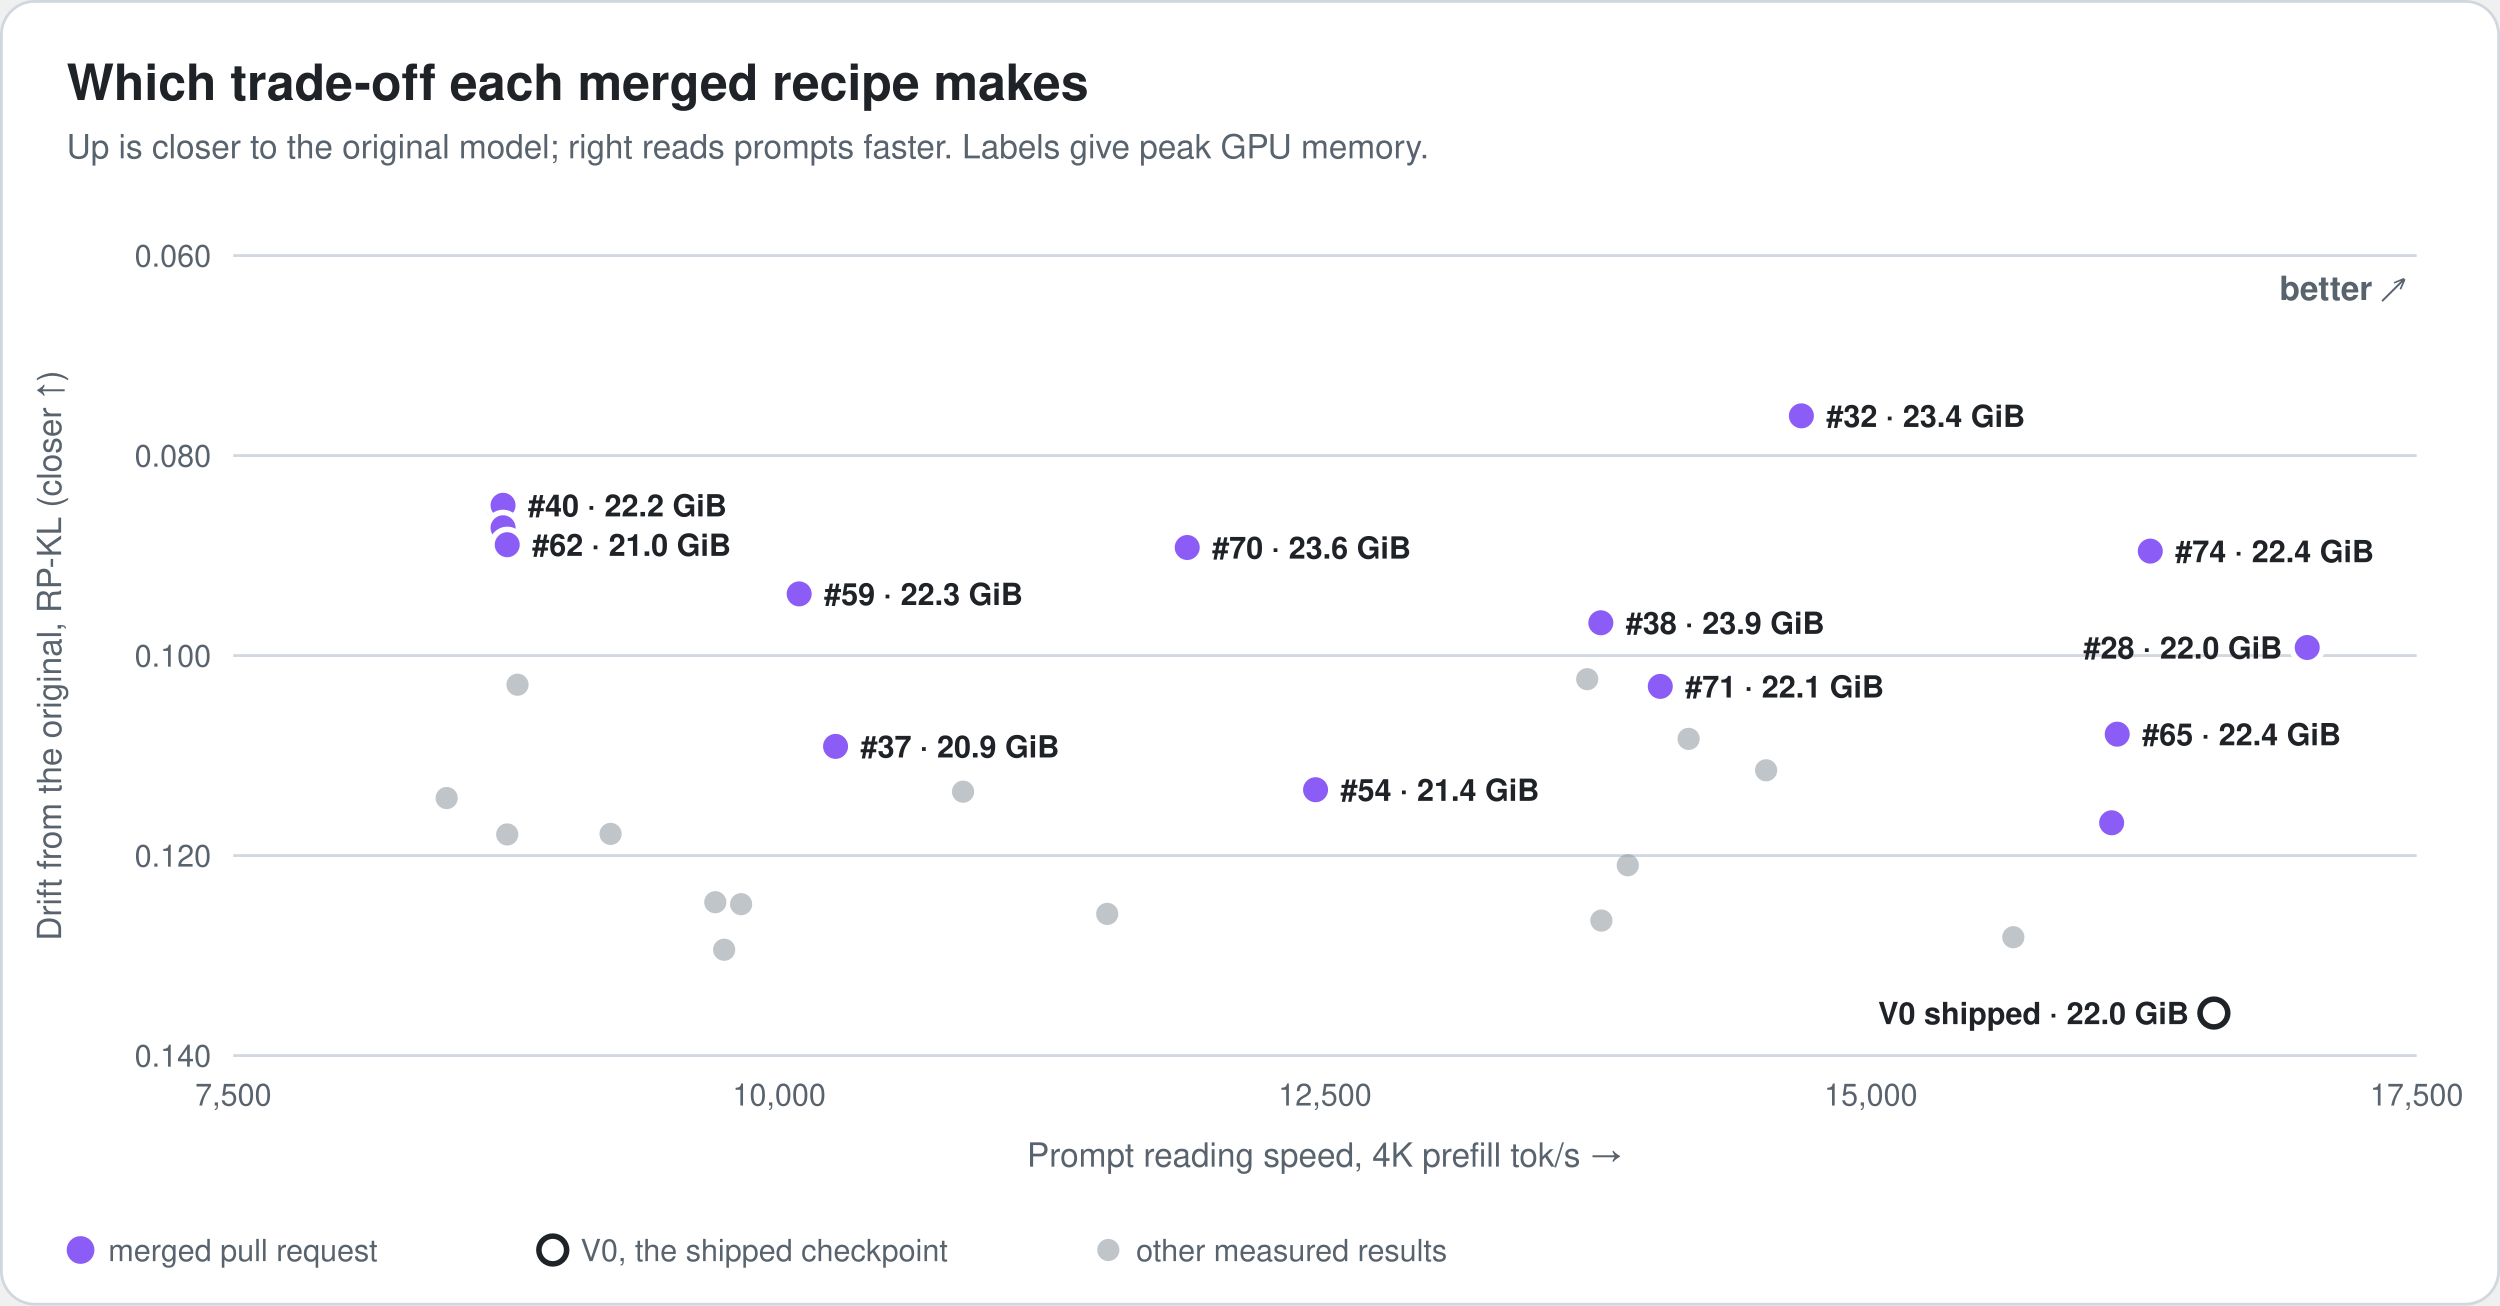
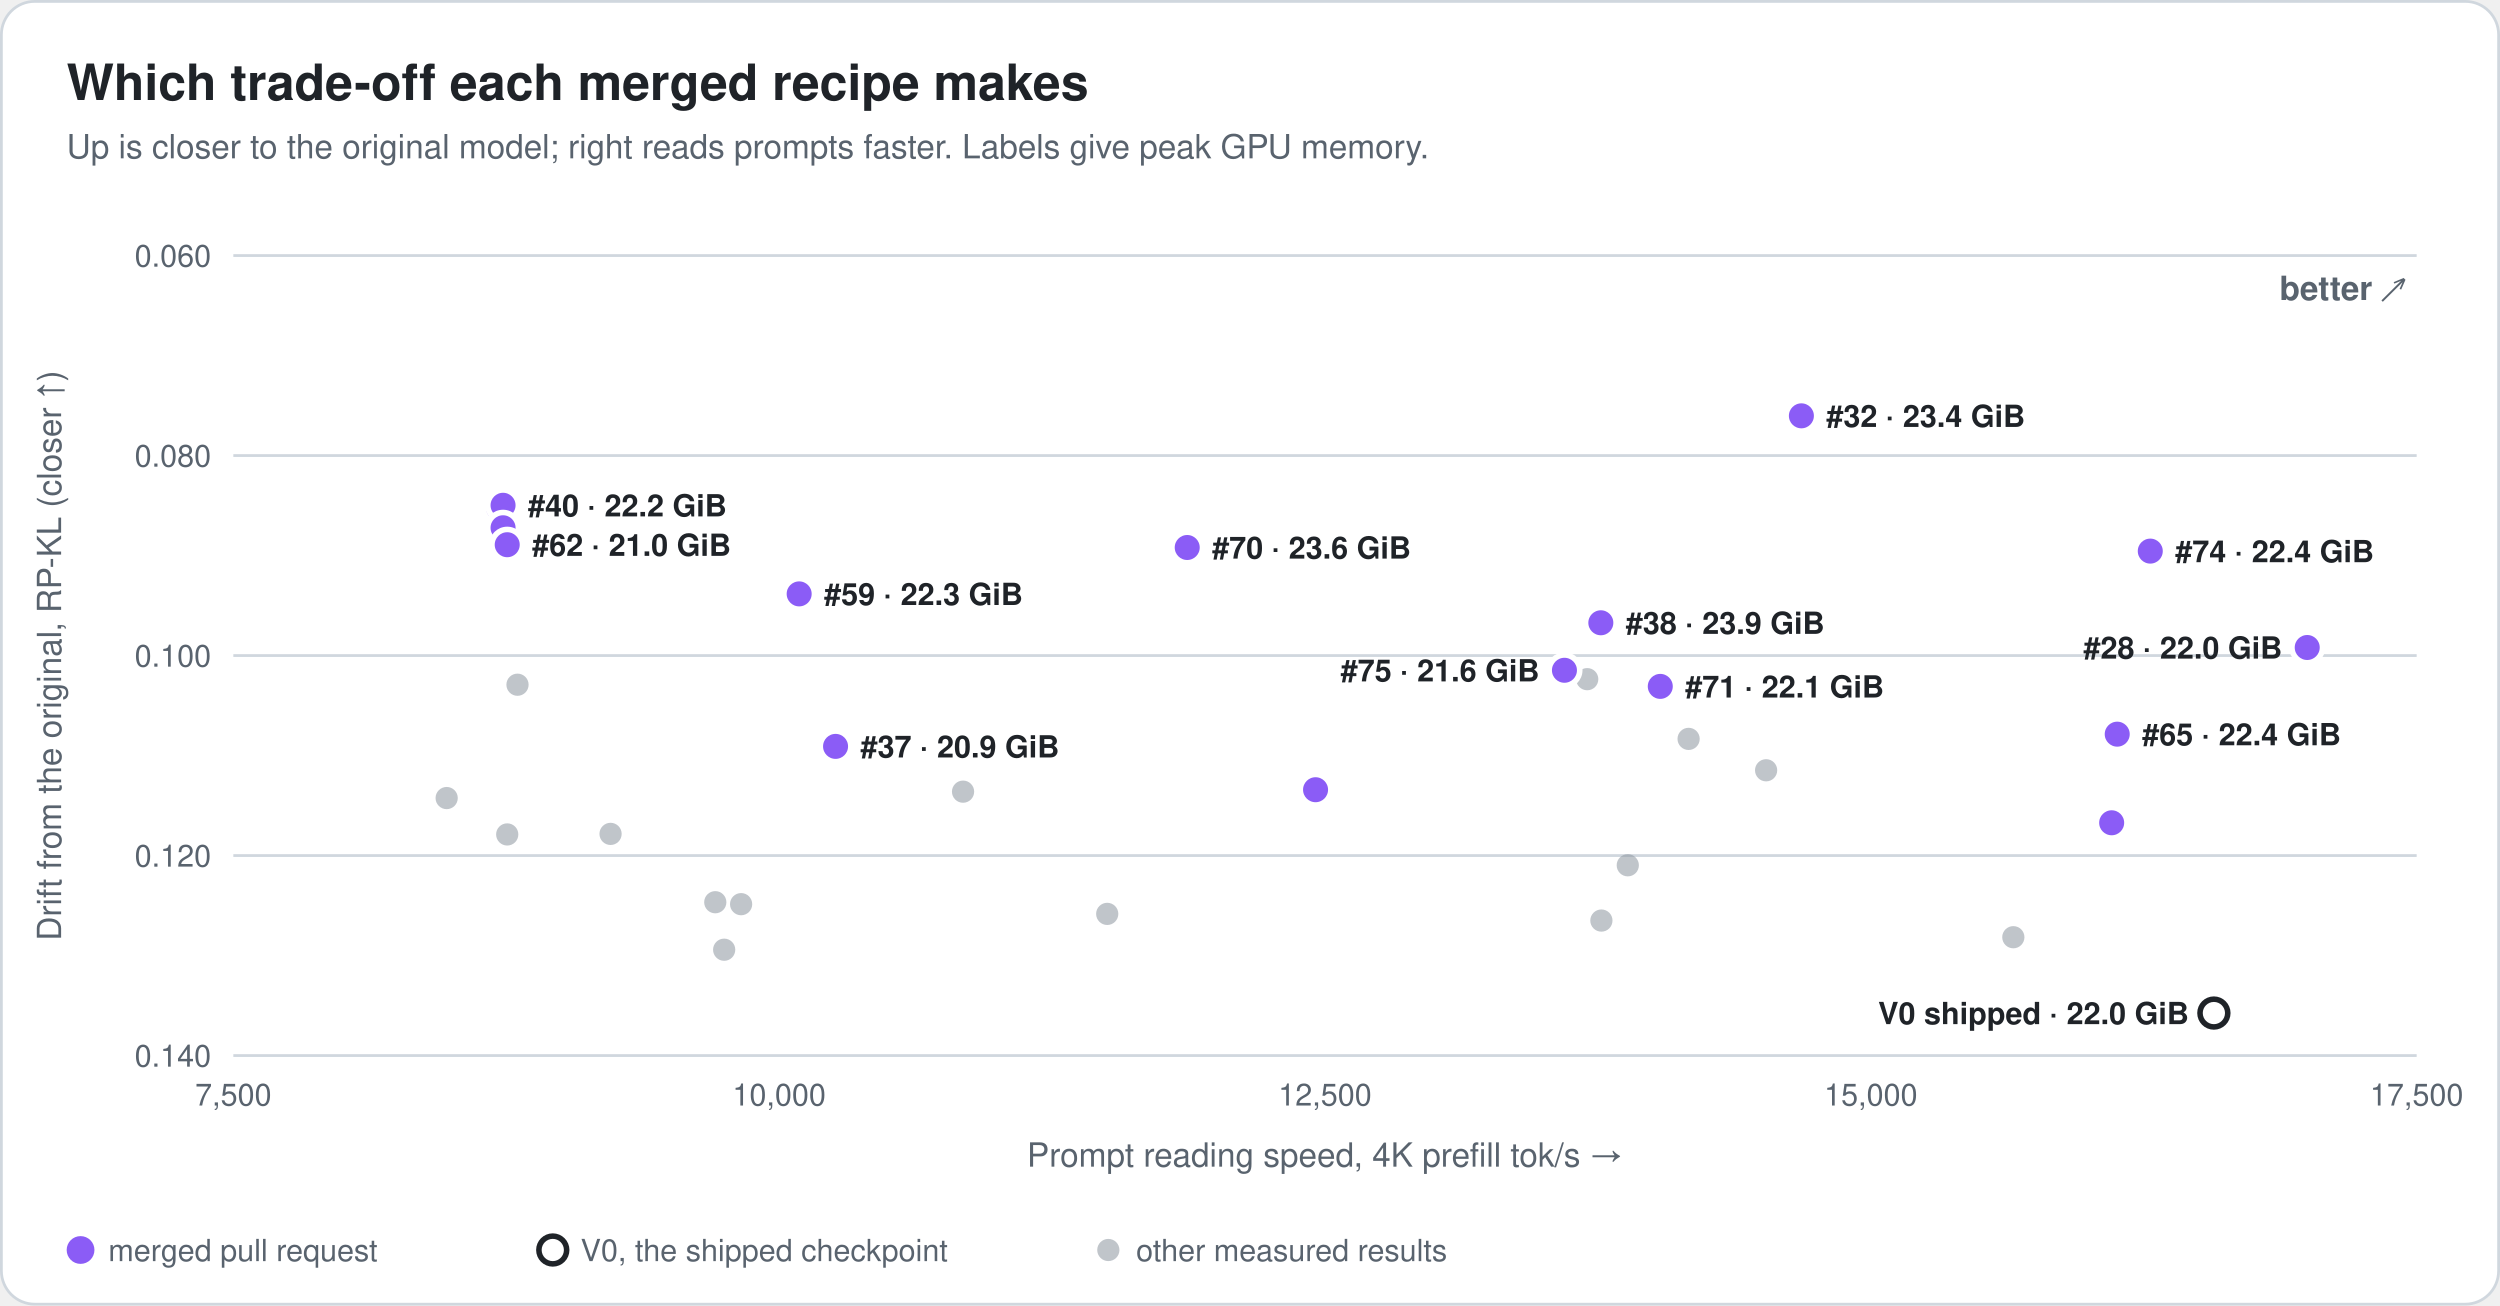
- <svg xmlns="http://www.w3.org/2000/svg" width="900" height="470" viewBox="0 0 900 470" font-family="-apple-system,BlinkMacSystemFont,'Segoe UI',Helvetica,Arial,sans-serif" role="img" aria-label="Trade-offs of 15 merged recipes against the shipped checkpoint">
+ <svg xmlns="http://www.w3.org/2000/svg" width="900" height="470" viewBox="0 0 900 470" font-family="-apple-system,BlinkMacSystemFont,'Segoe UI',Helvetica,Arial,sans-serif" role="img" aria-label="Trade-offs of 16 merged recipes against the shipped checkpoint">
  <style>
.bg{fill:#ffffff;stroke:#d0d7de}.t{fill:#1f2328}.m{fill:#59636e}.rule{stroke:#d0d7de}.ring{stroke:#ffffff}
.acc{fill:#8b5cf6}.accl{stroke:#8b5cf6}.wash{fill:#8b5cf6;fill-opacity:.1}.gry{fill:#8c959f}.rej{fill:#d03b3b}.track{fill:#eaeef2}.tk{stroke:#1f2328}
@media (prefers-color-scheme: dark){
.bg{fill:#0d1117;stroke:#30363d}.t{fill:#e6edf3}.m{fill:#9198a1}.rule{stroke:#30363d}.ring{stroke:#0d1117}
.acc{fill:#9a75f8}.accl{stroke:#9a75f8}.wash{fill:#9a75f8;fill-opacity:.14}.gry{fill:#9198a1}.rej{fill:#e5534b}.track{fill:#21262d}.tk{stroke:#e6edf3}}
</style>
  <rect class="bg" x="0.5" y="0.5" width="899" height="469" rx="12" />
  <text x="24.0" y="36.0" class="t" font-size="18" font-weight="600" text-anchor="start">Which trade-off each merged recipe makes</text>
  <text x="24.0" y="57.0" class="m" font-size="12" font-weight="400" text-anchor="start">Up is closer to the original model; right reads prompts faster. Labels give peak GPU memory.</text>
  <line class="rule" x1="84" x2="870" y1="92.0" y2="92.0" stroke-width="1" />
  <text x="76.0" y="96.0" class="m" font-size="11" font-weight="400" text-anchor="end">0.060</text>
  <line class="rule" x1="84" x2="870" y1="164.0" y2="164.0" stroke-width="1" />
  <text x="76.0" y="168.0" class="m" font-size="11" font-weight="400" text-anchor="end">0.080</text>
  <line class="rule" x1="84" x2="870" y1="236.0" y2="236.0" stroke-width="1" />
  <text x="76.0" y="240.0" class="m" font-size="11" font-weight="400" text-anchor="end">0.100</text>
  <line class="rule" x1="84" x2="870" y1="308.0" y2="308.0" stroke-width="1" />
  <text x="76.0" y="312.0" class="m" font-size="11" font-weight="400" text-anchor="end">0.120</text>
  <line class="rule" x1="84" x2="870" y1="380.0" y2="380.0" stroke-width="1" />
  <text x="76.0" y="384.0" class="m" font-size="11" font-weight="400" text-anchor="end">0.140</text>
  <text x="84.0" y="398.0" class="m" font-size="11" font-weight="400" text-anchor="middle">7,500</text>
  <text x="280.5" y="398.0" class="m" font-size="11" font-weight="400" text-anchor="middle">10,000</text>
  <text x="477.0" y="398.0" class="m" font-size="11" font-weight="400" text-anchor="middle">12,500</text>
  <text x="673.5" y="398.0" class="m" font-size="11" font-weight="400" text-anchor="middle">15,000</text>
  <text x="870.0" y="398.0" class="m" font-size="11" font-weight="400" text-anchor="middle">17,500</text>
  <text x="477.0" y="420.0" class="m" font-size="12" font-weight="400" text-anchor="middle">Prompt reading speed, 4K prefill tok/s →</text>
  <text x="22" y="236.0" class="m" font-size="12" text-anchor="middle" transform="rotate(-90 22 236.0)">Drift from the original, RP-KL (closer ↑)</text>
  <text x="866.0" y="108.0" class="m" font-size="12" font-weight="600" text-anchor="end">better ↗</text>
  <circle class="gry" cx="160.8" cy="287.3" r="4" opacity=".55" />
  <circle class="gry" cx="571.4" cy="244.5" r="4" opacity=".55" />
  <circle class="gry" cx="576.5" cy="331.4" r="4" opacity=".55" />
  <circle class="gry" cx="724.8" cy="337.4" r="4" opacity=".55" />
  <circle class="gry" cx="260.7" cy="341.9" r="4" opacity=".55" />
  <circle class="gry" cx="257.5" cy="324.8" r="4" opacity=".55" />
  <circle class="gry" cx="182.6" cy="300.4" r="4" opacity=".55" />
  <circle class="gry" cx="346.7" cy="285.0" r="4" opacity=".55" />
  <circle class="gry" cx="607.9" cy="266.0" r="4" opacity=".55" />
  <circle class="gry" cx="398.6" cy="329.0" r="4" opacity=".55" />
  <circle class="gry" cx="186.3" cy="246.5" r="4" opacity=".55" />
  <circle class="gry" cx="586.0" cy="311.5" r="4" opacity=".55" />
  <circle class="gry" cx="635.8" cy="277.3" r="4" opacity=".55" />
  <circle class="gry" cx="219.8" cy="300.2" r="4" opacity=".55" />
  <circle class="gry" cx="266.8" cy="325.5" r="4" opacity=".55" />
  <circle class="tk" cx="797.0" cy="364.7" r="5" fill="none" stroke-width="2" />
  <circle class="acc ring" cx="473.6" cy="284.3" r="5.5" stroke-width="2" />
  <circle class="acc ring" cx="300.8" cy="268.7" r="5.5" stroke-width="2" />
  <circle class="acc ring" cx="576.3" cy="224.2" r="5.5" stroke-width="2" />
  <circle class="acc ring" cx="760.2" cy="296.2" r="5.5" stroke-width="2" />
  <circle class="acc ring" cx="762.2" cy="264.3" r="5.5" stroke-width="2" />
  <circle class="acc ring" cx="179.5" cy="182.9" r="5.5" stroke-width="2" />
  <circle class="acc ring" cx="181.1" cy="181.9" r="5.5" stroke-width="2" />
  <circle class="acc ring" cx="287.7" cy="213.8" r="5.5" stroke-width="2" />
  <circle class="acc ring" cx="181.1" cy="190.0" r="5.5" stroke-width="2" />
  <circle class="acc ring" cx="648.5" cy="149.7" r="5.5" stroke-width="2" />
  <circle class="acc ring" cx="427.4" cy="197.1" r="5.5" stroke-width="2" />
  <circle class="acc ring" cx="182.6" cy="196.1" r="5.5" stroke-width="2" />
  <circle class="acc ring" cx="597.7" cy="247.1" r="5.5" stroke-width="2" />
+   <circle class="acc ring" cx="563.2" cy="241.3" r="5.5" stroke-width="2" />
  <circle class="acc ring" cx="830.6" cy="233.1" r="5.5" stroke-width="2" />
  <circle class="acc ring" cx="774.1" cy="198.4" r="5.5" stroke-width="2" />
  <text x="788.0" y="368.7" class="t" font-size="11" font-weight="600" text-anchor="end">V0 shipped · 22.0 GiB</text>
  <text x="657.5" y="153.7" class="t" font-size="11" font-weight="600" text-anchor="start">#32 · 23.4 GiB</text>
  <text x="190.1" y="185.9" class="t" font-size="11" font-weight="600" text-anchor="start">#40 · 22.2 GiB</text>
  <text x="191.6" y="200.1" class="t" font-size="11" font-weight="600" text-anchor="start">#62 · 21.0 GiB</text>
  <text x="436.4" y="201.1" class="t" font-size="11" font-weight="600" text-anchor="start">#70 · 23.6 GiB</text>
  <text x="783.1" y="202.4" class="t" font-size="11" font-weight="600" text-anchor="start">#74 · 22.4 GiB</text>
  <text x="296.7" y="217.8" class="t" font-size="11" font-weight="600" text-anchor="start">#59 · 22.3 GiB</text>
  <text x="585.3" y="228.2" class="t" font-size="11" font-weight="600" text-anchor="start">#38 · 23.9 GiB</text>
  <text x="821.6" y="237.1" class="t" font-size="11" font-weight="600" text-anchor="end">#28 · 22.0 GiB</text>
+   <text x="554.2" y="245.3" class="t" font-size="11" font-weight="600" text-anchor="end">#75 · 21.6 GiB</text>
  <text x="606.7" y="251.1" class="t" font-size="11" font-weight="600" text-anchor="start">#71 · 22.1 GiB</text>
  <text x="771.2" y="268.3" class="t" font-size="11" font-weight="600" text-anchor="start">#65 · 22.4 GiB</text>
  <text x="309.8" y="272.7" class="t" font-size="11" font-weight="600" text-anchor="start">#37 · 20.9 GiB</text>
-   <text x="482.6" y="288.3" class="t" font-size="11" font-weight="600" text-anchor="start">#54 · 21.4 GiB</text>
  <circle class="acc" cx="29" cy="450" r="5" />
  <text x="39.0" y="454.0" class="m" font-size="11" font-weight="400" text-anchor="start">merged pull request</text>
  <circle class="tk" cx="199" cy="450" r="5" fill="none" stroke-width="2" />
  <text x="209.0" y="454.0" class="m" font-size="11" font-weight="400" text-anchor="start">V0, the shipped checkpoint</text>
  <circle class="gry" cx="399" cy="450" r="4" opacity=".55" />
  <text x="409.0" y="454.0" class="m" font-size="11" font-weight="400" text-anchor="start">other measured results</text>
</svg>
